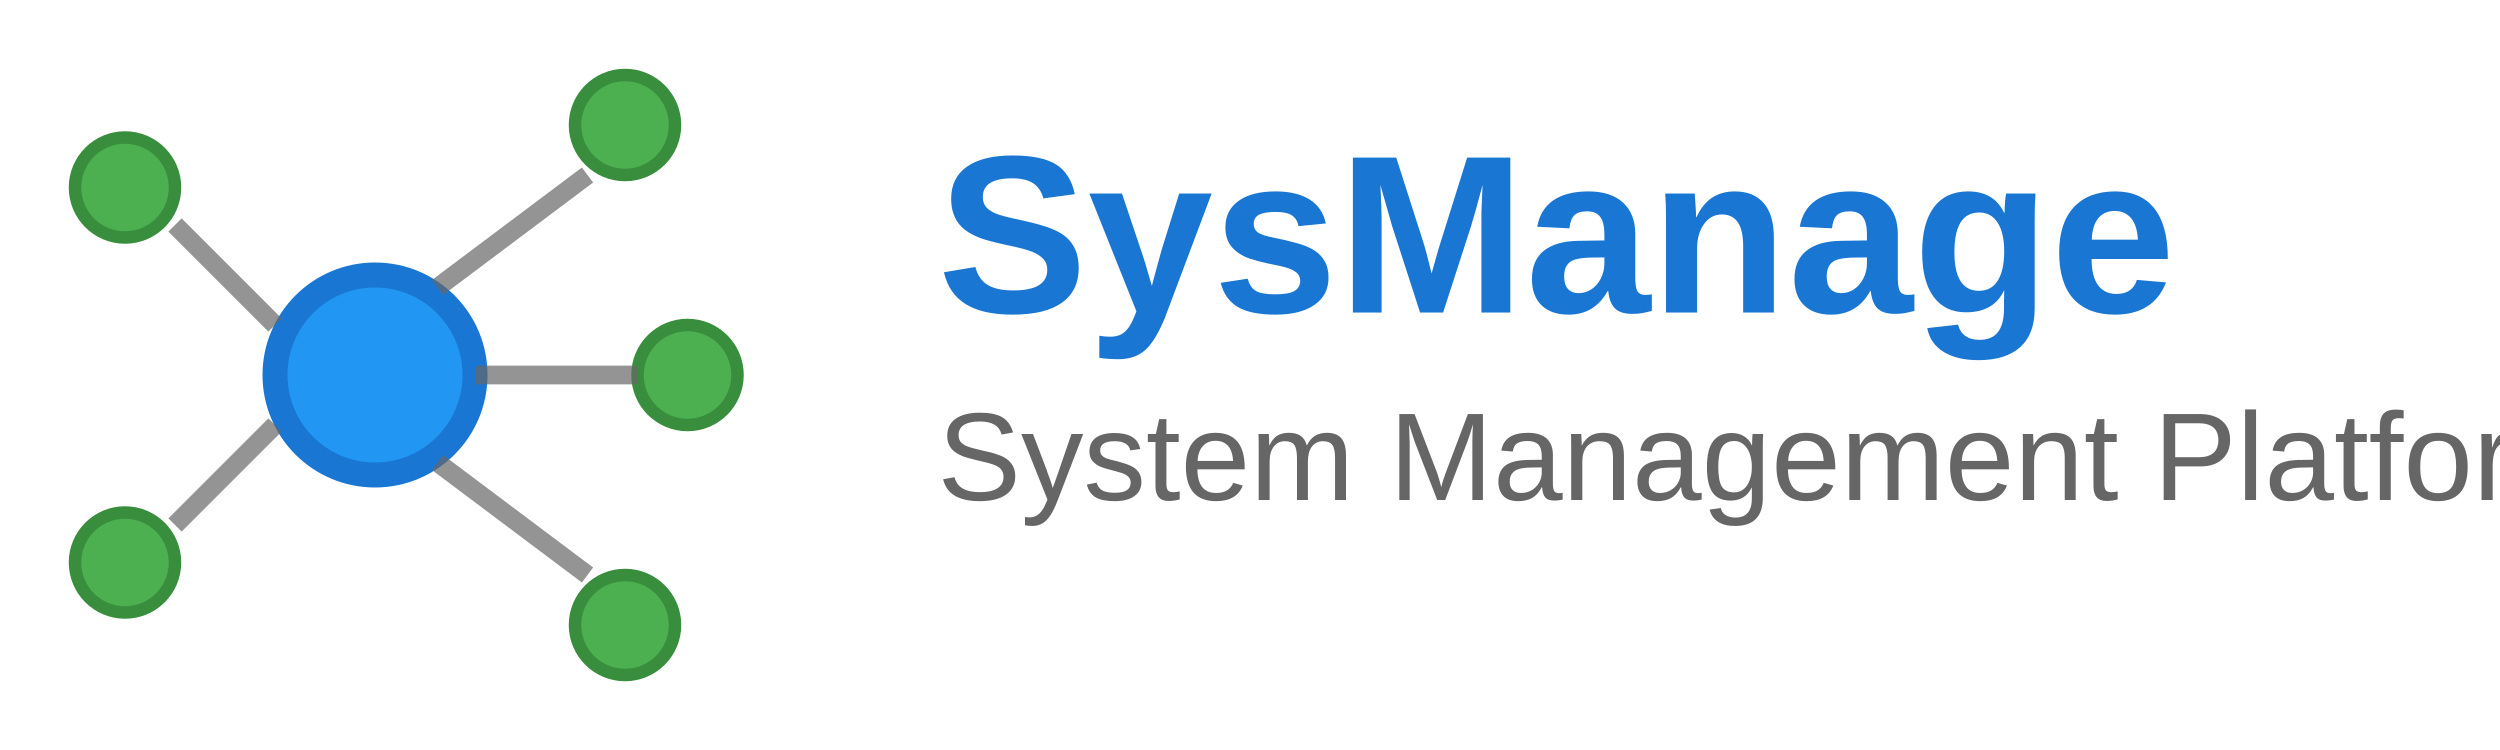
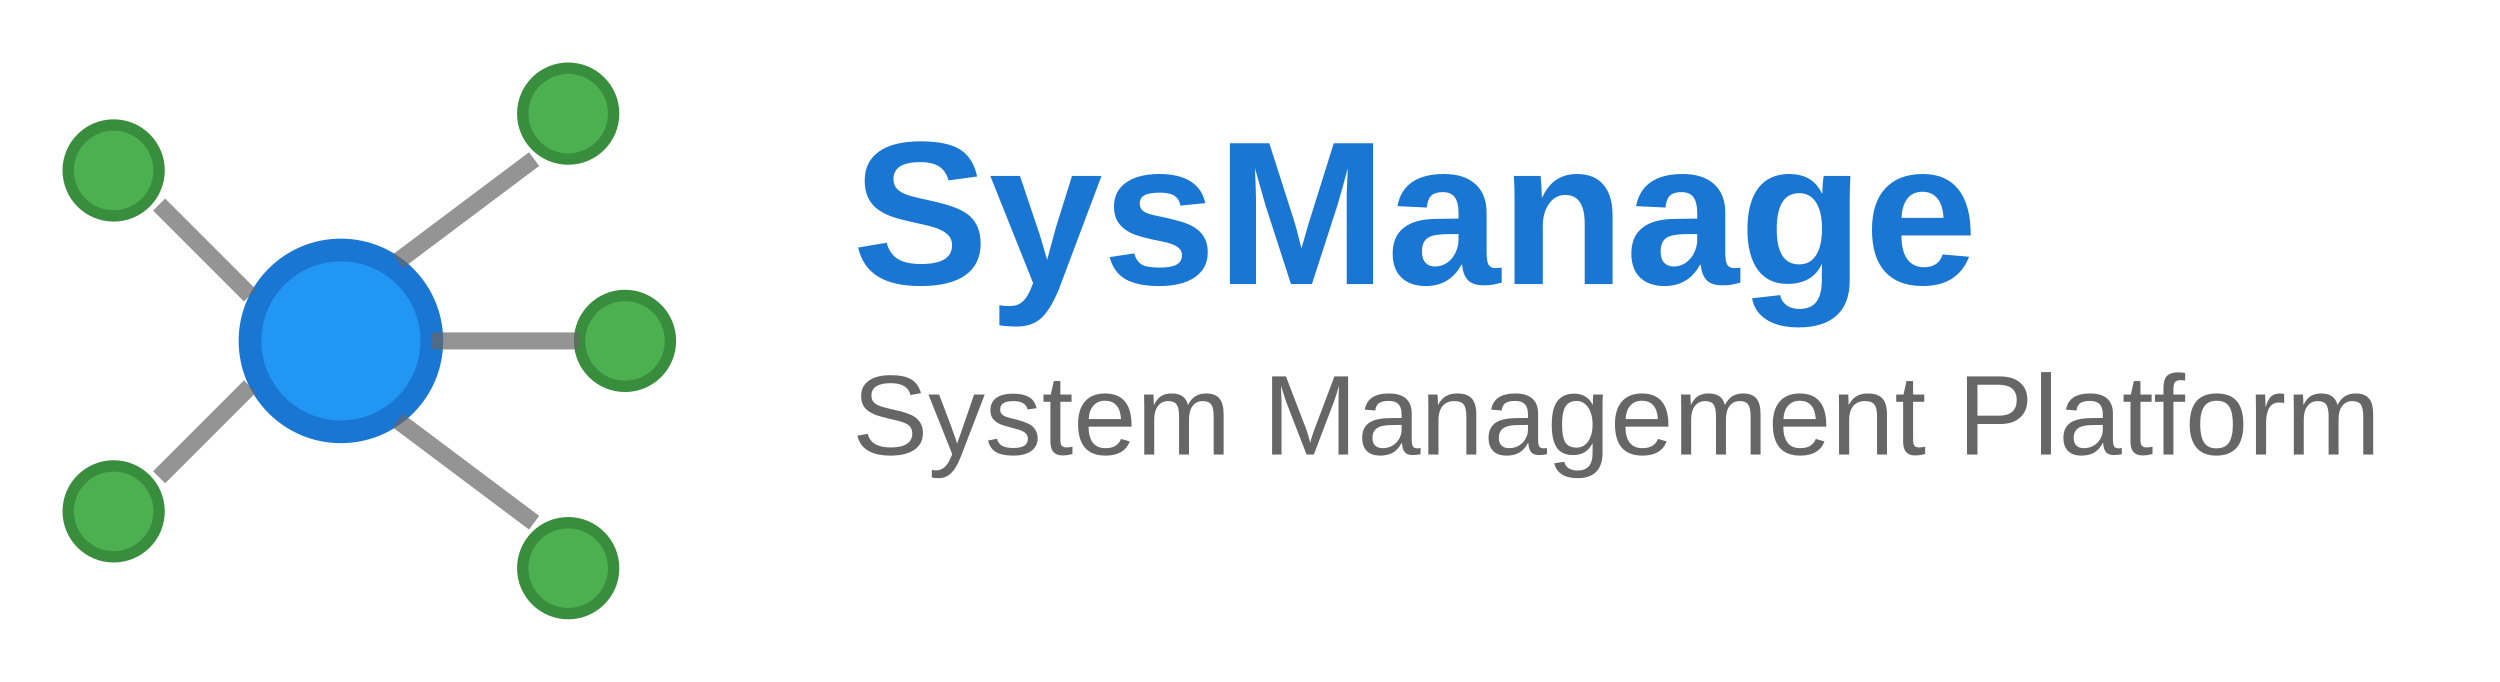
- <svg xmlns="http://www.w3.org/2000/svg" width="200" height="60" viewBox="0 0 200 60">
+ <svg xmlns="http://www.w3.org/2000/svg" width="220" height="60" viewBox="0 0 220 60">
  <circle cx="30" cy="30" r="8" fill="#2196f3" stroke="#1976d2" stroke-width="2" />
  <circle cx="10" cy="15" r="4" fill="#4caf50" stroke="#388e3c" stroke-width="1" />
  <circle cx="10" cy="45" r="4" fill="#4caf50" stroke="#388e3c" stroke-width="1" />
  <circle cx="50" cy="10" r="4" fill="#4caf50" stroke="#388e3c" stroke-width="1" />
  <circle cx="50" cy="50" r="4" fill="#4caf50" stroke="#388e3c" stroke-width="1" />
  <circle cx="55" cy="30" r="4" fill="#4caf50" stroke="#388e3c" stroke-width="1" />
  <line x1="22" y1="26" x2="14" y2="18" stroke="#666" stroke-width="1.5" opacity="0.7" />
  <line x1="22" y1="34" x2="14" y2="42" stroke="#666" stroke-width="1.5" opacity="0.7" />
  <line x1="35" y1="23" x2="47" y2="14" stroke="#666" stroke-width="1.5" opacity="0.7" />
  <line x1="35" y1="37" x2="47" y2="46" stroke="#666" stroke-width="1.5" opacity="0.7" />
  <line x1="38" y1="30" x2="51" y2="30" stroke="#666" stroke-width="1.5" opacity="0.7" />
  <text x="75" y="25" font-family="Arial, sans-serif" font-size="18" font-weight="bold" fill="#1976d2">SysManage</text>
  <text x="75" y="40" font-family="Arial, sans-serif" font-size="10" fill="#666">System Management Platform</text>
</svg>
